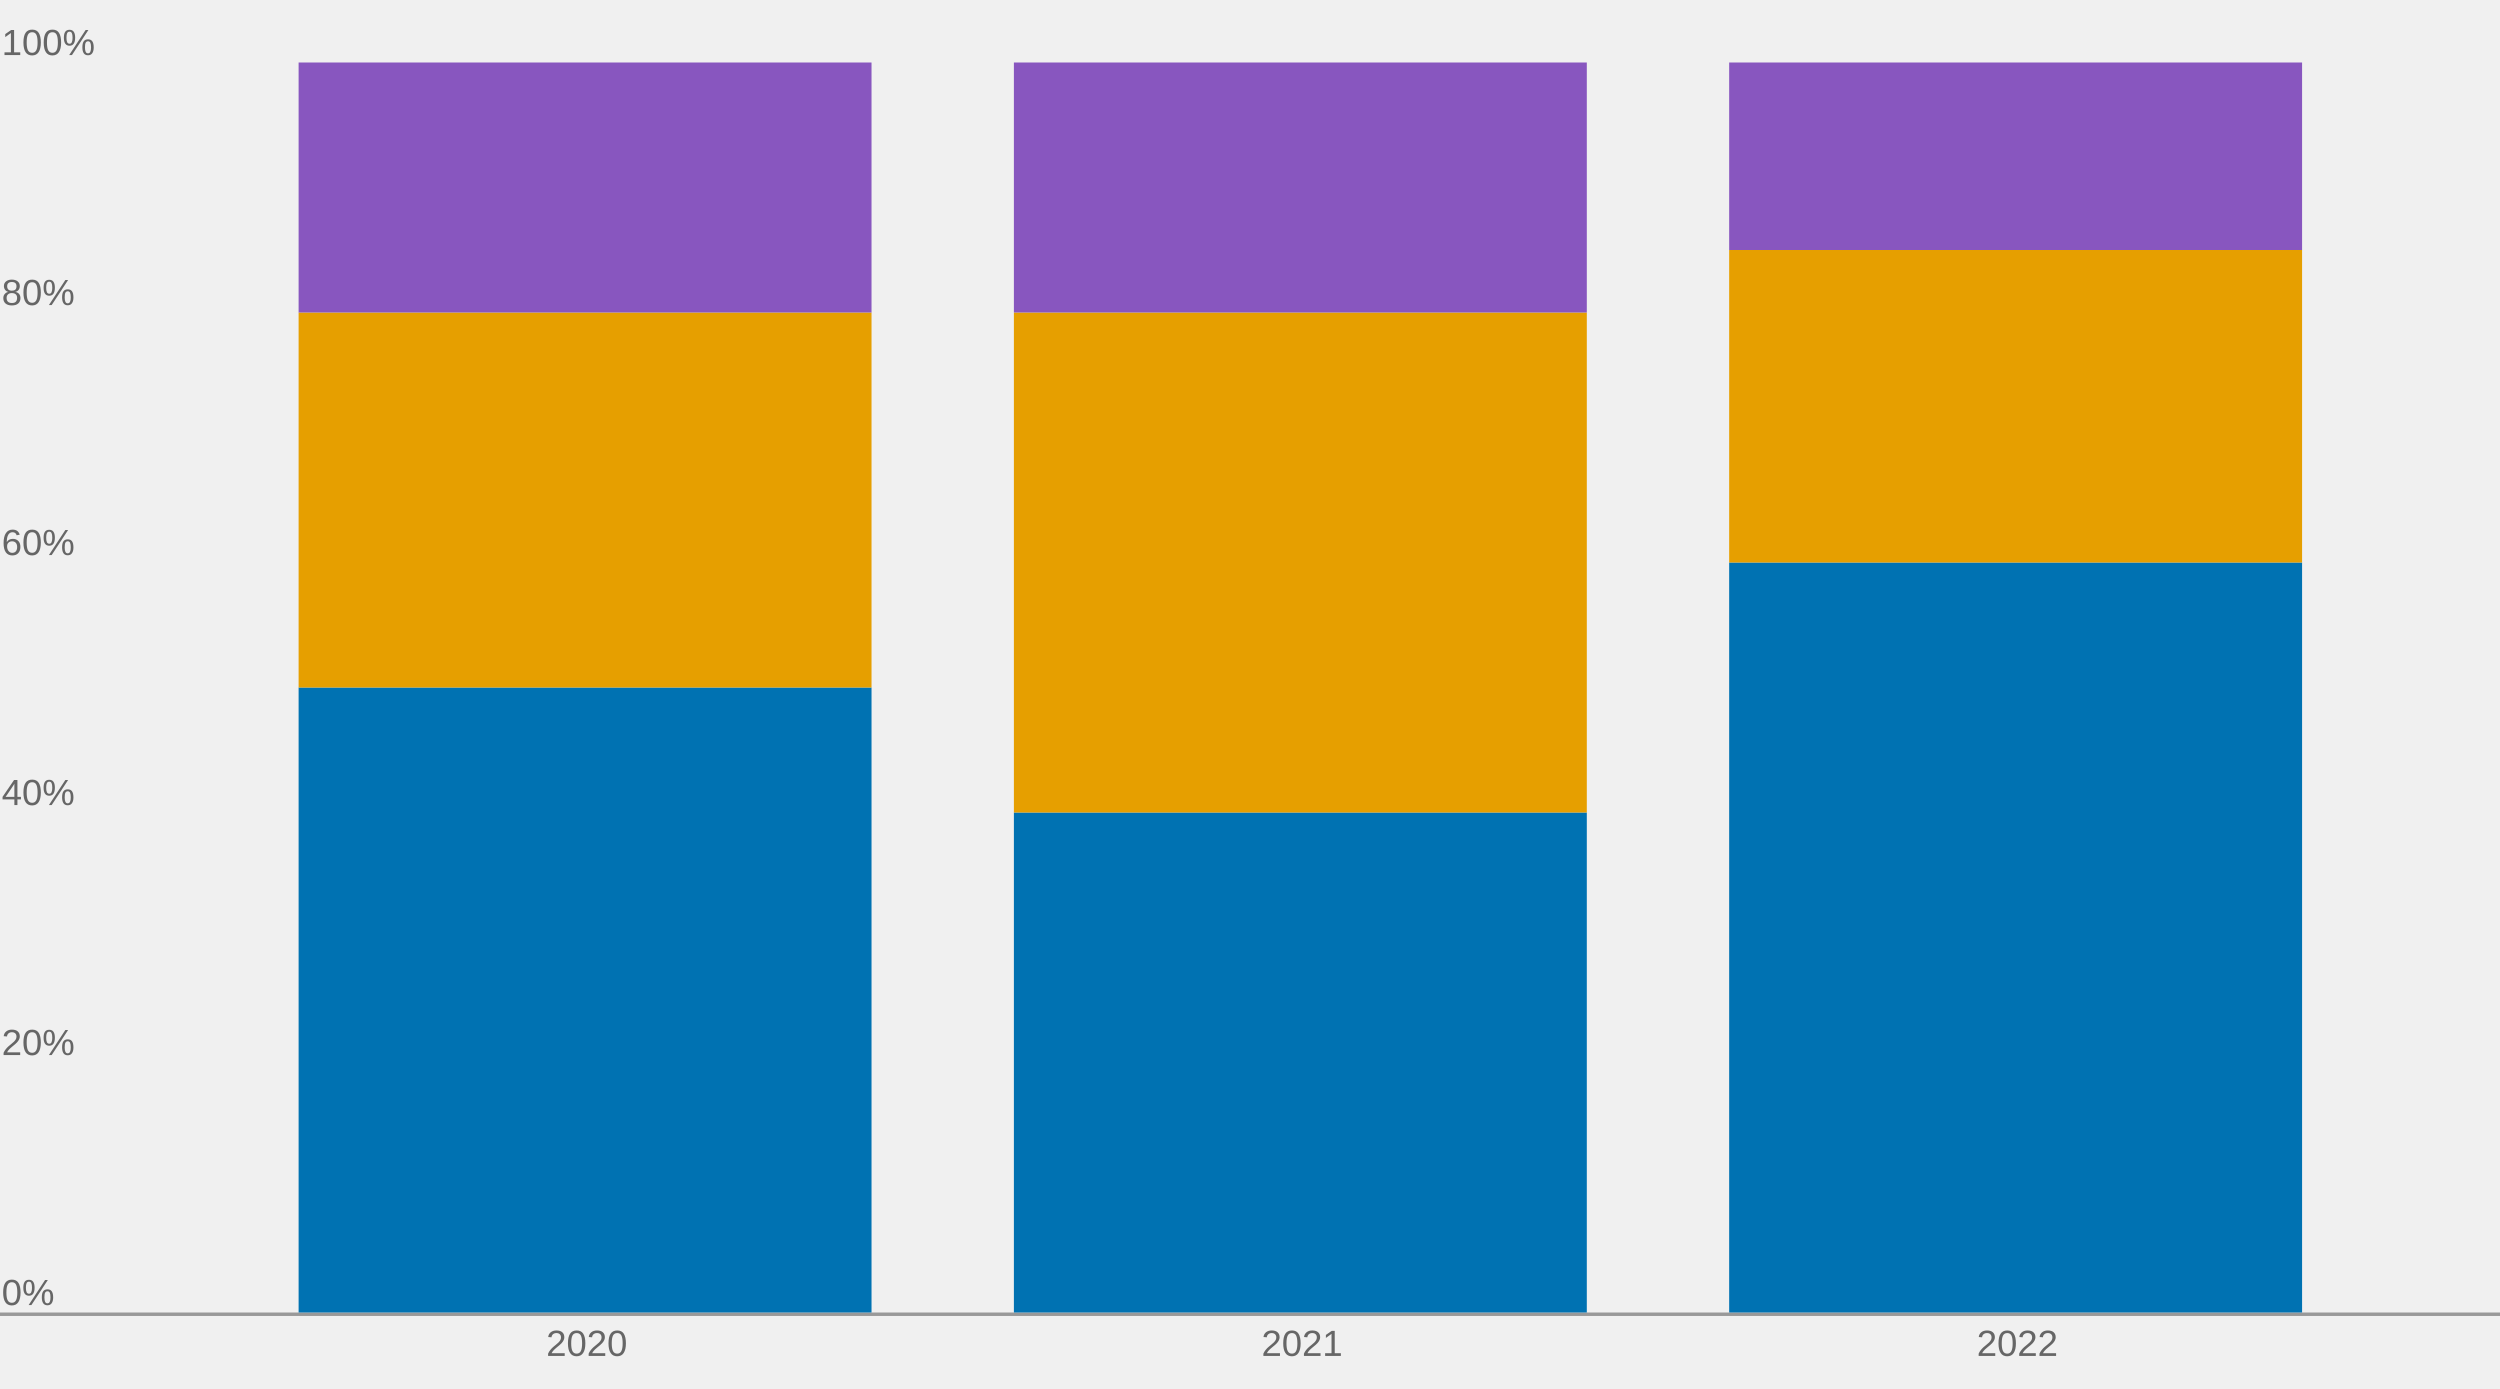
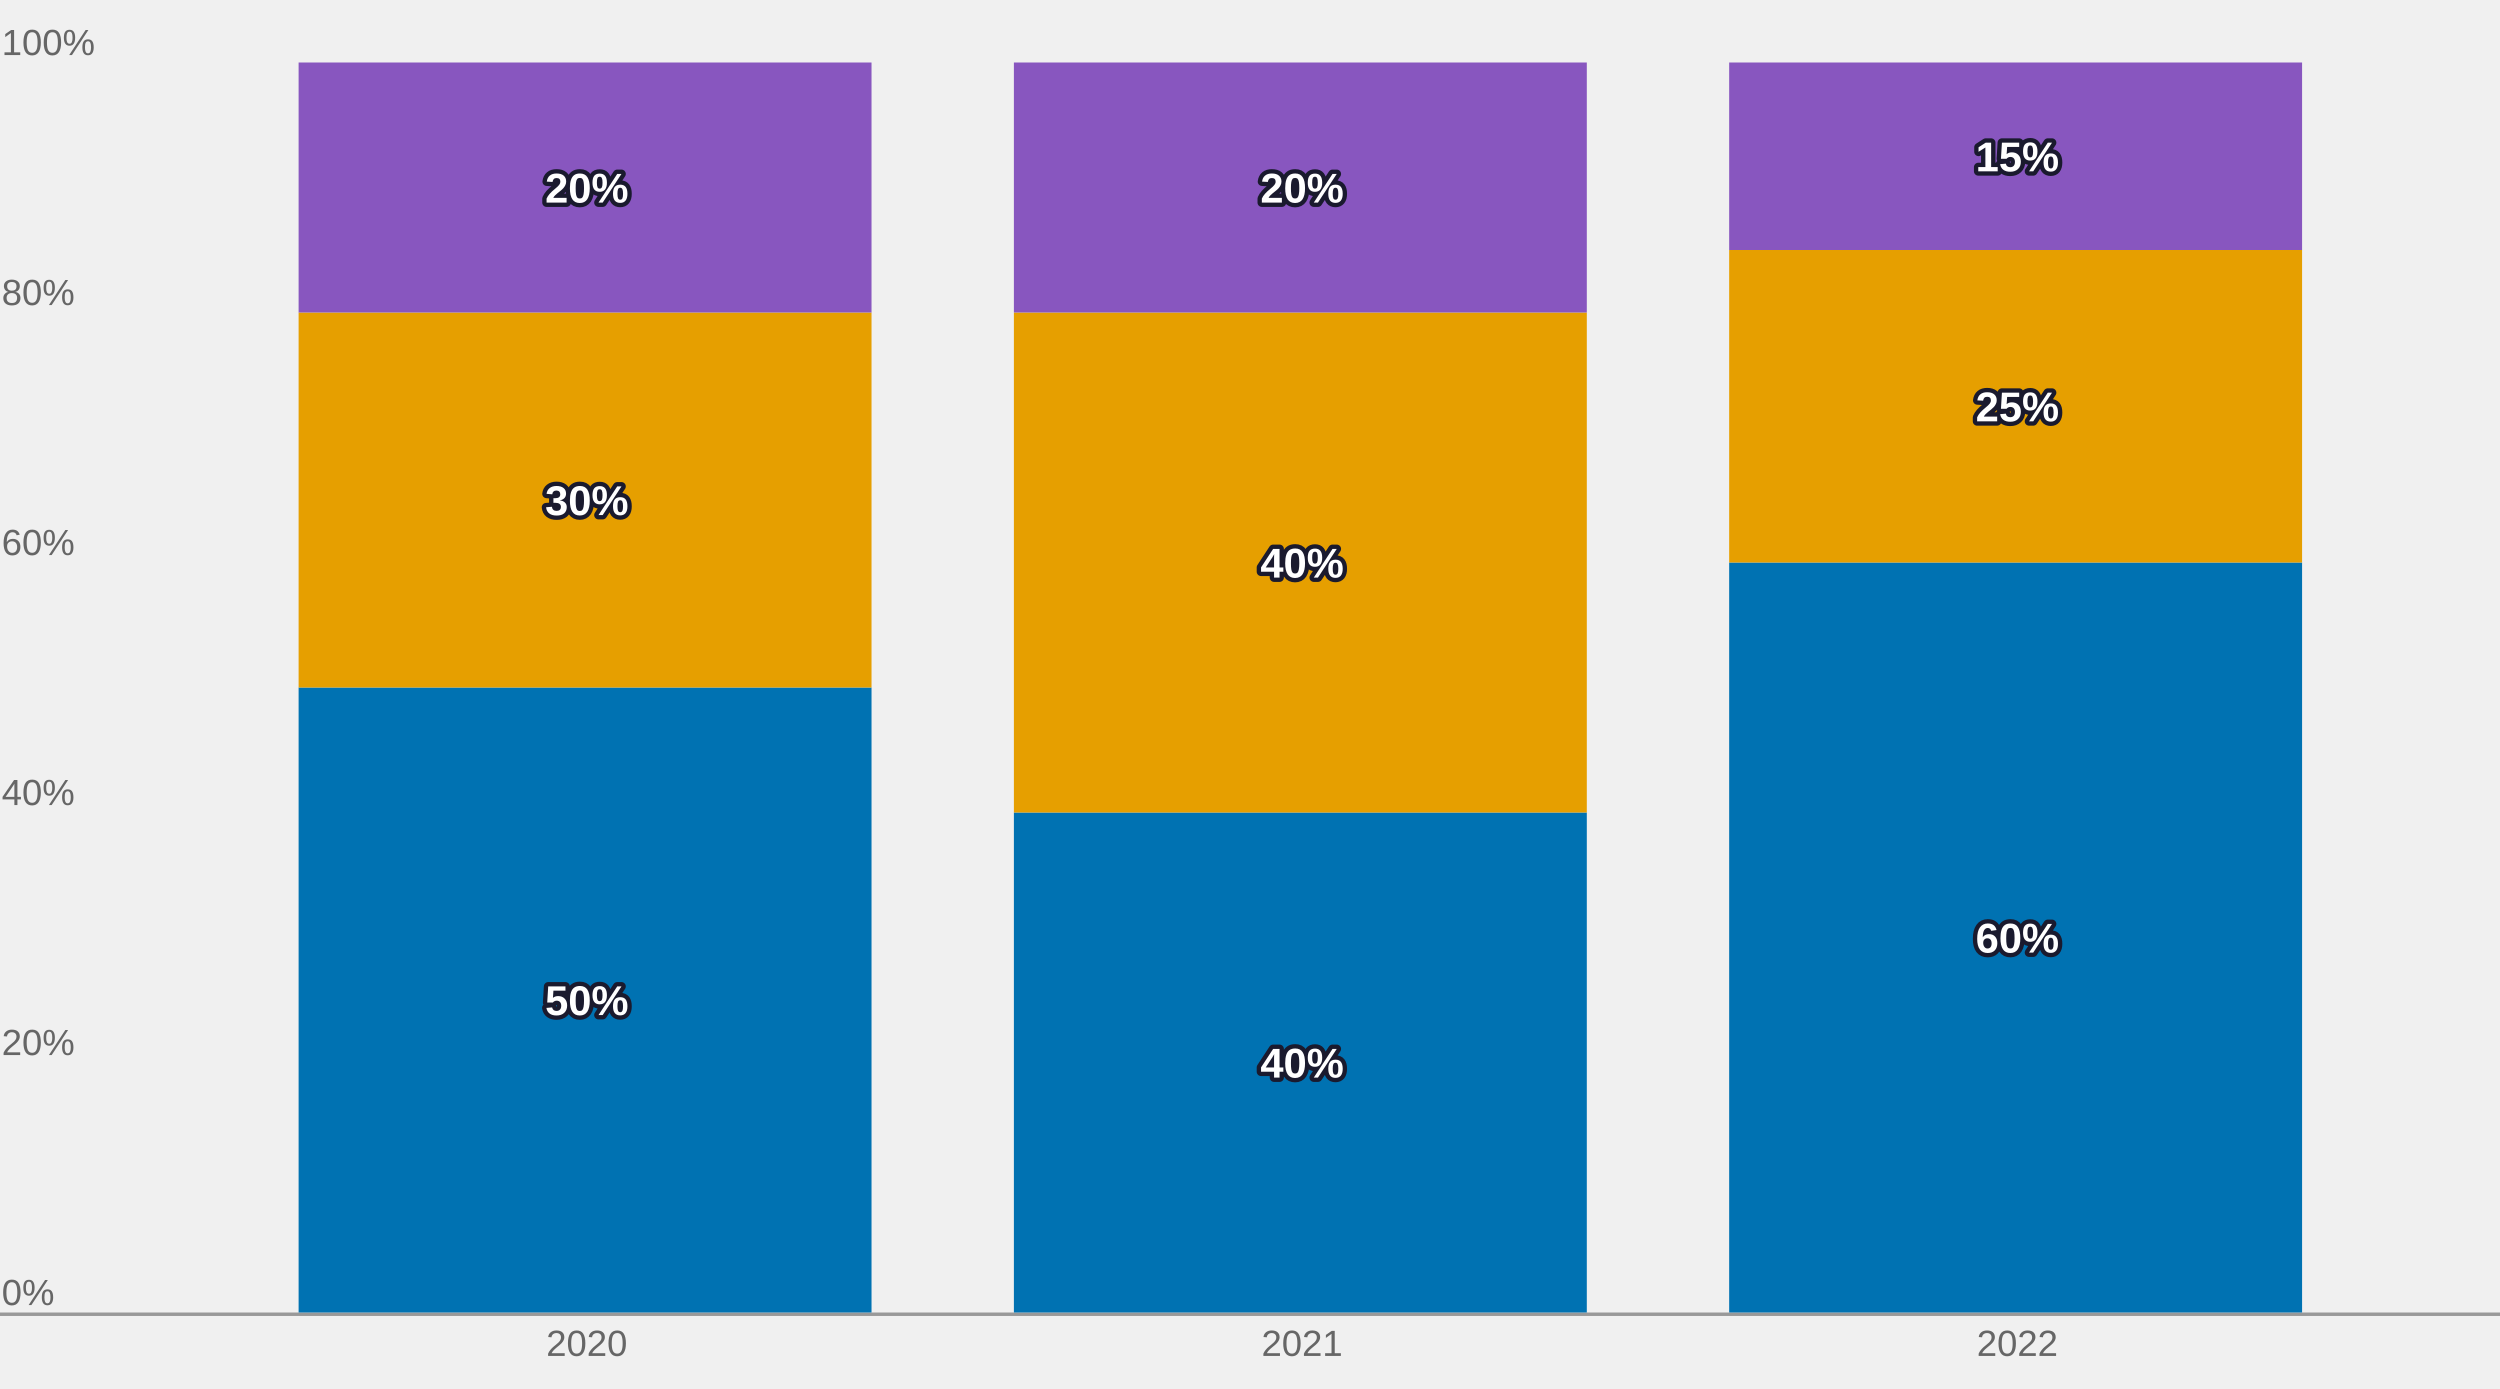
<svg class="tblchart" fill="currentColor" font-family="system-ui, sans-serif" font-size="10" text-anchor="middle" width="720" height="400" viewBox="0 0 720 400" style="background: transparent; color: rgb(74, 74, 74); font-family: Figtree, &quot;Source Sans 3&quot;, system-ui, -apple-system, &quot;Segoe UI&quot;, Arial, sans-serif; font-size: 10.5px; overflow: visible;" data-margin-left="44" data-margin-right="16" data-margin-top="18" data-margin-bottom="22">
  <style>:where(.tblchart) {
  --plot-background: white;
  display: block;
  height: auto;
  height: intrinsic;
  max-width: 100%;
}
:where(.tblchart text),
:where(.tblchart tspan) {
  white-space: pre;
}</style>
  <g aria-label="rule" stroke="#F0F0F0" transform="translate(0,0.5)">
    <line x1="0" x2="720" y1="306" y2="306" />
    <line x1="0" x2="720" y1="234" y2="234" />
    <line x1="0" x2="720" y1="162" y2="162" />
    <line x1="0" x2="720" y1="90" y2="90" />
    <line x1="0" x2="720" y1="18" y2="18" />
  </g>
  <g aria-label="text" class="tbl-y-tick-label" fill="#666666" text-anchor="start" font-size="10.5" font-weight="500" transform="translate(-43.5,-5.5)">
    <text y="0.32em" transform="translate(44,378)">0%</text>
    <text y="0.32em" transform="translate(44,306)">20%</text>
    <text y="0.32em" transform="translate(44,234)">40%</text>
    <text y="0.32em" transform="translate(44,162)">60%</text>
    <text y="0.32em" transform="translate(44,90)">80%</text>
    <text y="0.32em" transform="translate(44,18)">100%</text>
  </g>
  <g aria-label="text" fill="#666666" font-size="10.5" font-weight="500" transform="translate(83,12.5)">
    <text transform="translate(86,378)">2020</text>
    <text transform="translate(292,378)">2021</text>
    <text transform="translate(498,378)">2022</text>
  </g>
  <g aria-label="rule" stroke="#999999" transform="translate(0,0.5)">
    <line x1="0" x2="720" y1="378" y2="378" />
  </g>
  <g aria-label="bar">
    <rect x="86" width="165" y="198" height="180" fill="#0072B2" data-series="Federal" />
    <rect x="86" width="165" y="90" height="108" fill="#E69F00" data-series="State" />
    <rect x="86" width="165" y="18" height="72" fill="#8856BF" data-series="Local" />
    <rect x="292" width="165" y="234" height="144" fill="#0072B2" data-series="Federal" />
    <rect x="292" width="165" y="90" height="144" fill="#E69F00" data-series="State" />
    <rect x="292" width="165" y="18" height="72" fill="#8856BF" data-series="Local" />
    <rect x="498" width="165" y="162" height="216" fill="#0072B2" data-series="Federal" />
    <rect x="498" width="165" y="72" height="90" fill="#E69F00" data-series="State" />
    <rect x="498" width="165" y="18" height="54" fill="#8856BF" data-series="Local" />
  </g>
+   <g aria-label="text" class="tbl-hl-value" fill="#ffffff" stroke="#1A1A2E" stroke-width="2.5" stroke-linejoin="round" paint-order="stroke" font-size="12" font-weight="700" transform="translate(83,0.5)">
+     <text y="0.32em" transform="translate(86,288)" data-series="Federal">50%</text>
+     <text y="0.32em" transform="translate(86,144)" data-series="State">30%</text>
+     <text y="0.32em" transform="translate(86,54)" data-series="Local">20%</text>
+     <text y="0.32em" transform="translate(292,306)" data-series="Federal">40%</text>
+     <text y="0.32em" transform="translate(292,162)" data-series="State">40%</text>
+     <text y="0.32em" transform="translate(292,54)" data-series="Local">20%</text>
+     <text y="0.32em" transform="translate(498,270)" data-series="Federal">60%</text>
+     <text y="0.32em" transform="translate(498,117)" data-series="State">25%</text>
+     <text y="0.32em" transform="translate(498,45)" data-series="Local">15%</text>
+   </g>
</svg>
